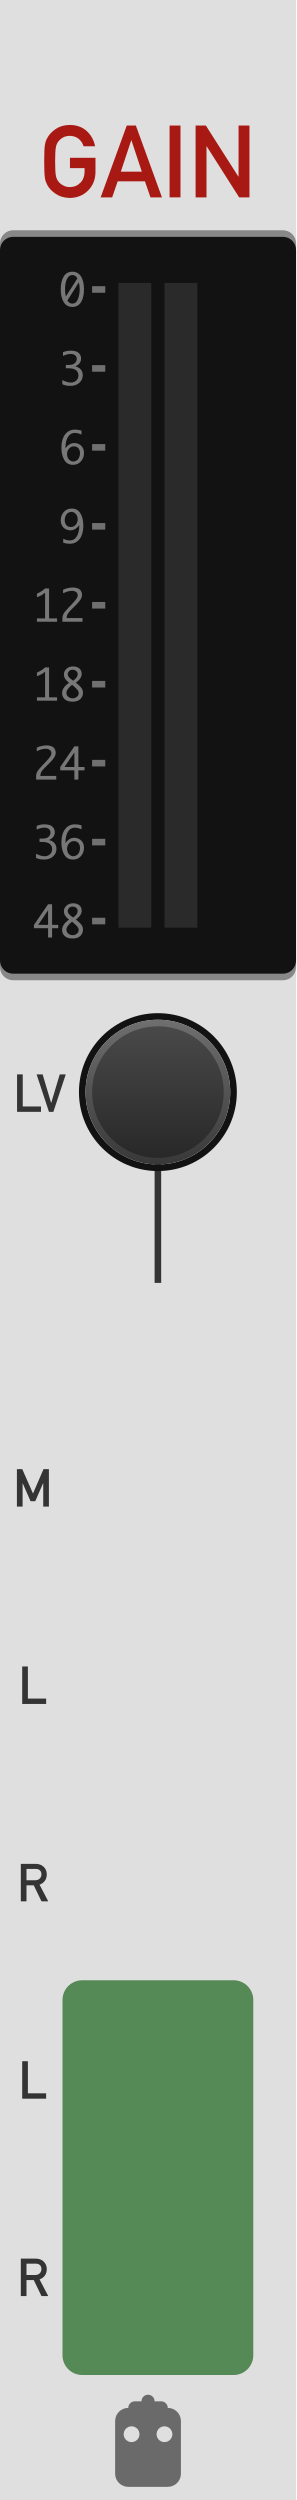
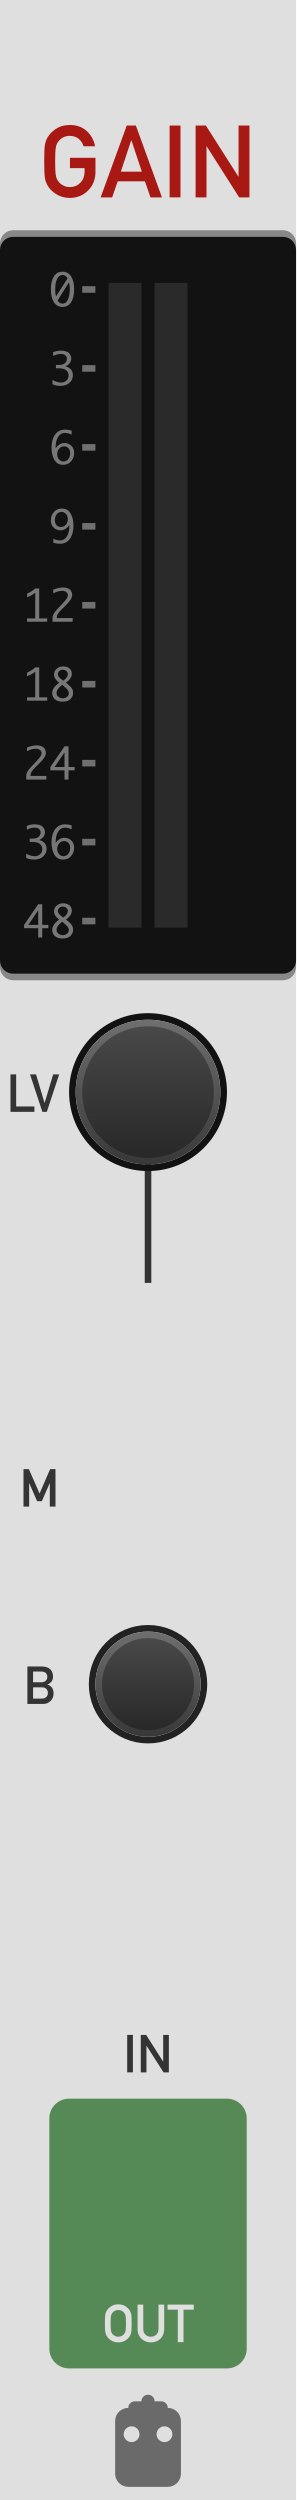
- <svg xmlns="http://www.w3.org/2000/svg" xmlns:xlink="http://www.w3.org/1999/xlink" version="1.1" width="45" height="380" viewBox="0 0 45 380" id="svg207">
+ <svg xmlns="http://www.w3.org/2000/svg" xmlns:xlink="http://www.w3.org/1999/xlink" version="1.1" width="45" height="380" viewBox="0 0 45 380" id="svg195">
  <style id="style2">

    text.title {
      fill: #a91913;
      font-family: 'DIN Alternate';
      font-size: 11.5pt;
    }
    text.big-label {
      fill: #343434;
      font-family: 'DIN Alternate';
      font-size: 7.5pt;
    }
    text.label {
      fill: #343434;
      font-family: 'DIN Alternate';
      font-size: 6pt;
    }
    text.output-label {
      fill: #dfdfdf;
      font-family: 'DIN Alternate';
      font-size: 6pt;
    }

    .background {
      fill: #dfdfdf;
    }
    .poly-output {
      fill: #558955;
    }
    .mono-output {
      fill: #636c9d;
    }

    polyline.icon {
      stroke: #343434;
      stroke-width: 1.2;
      fill: none;
    }
    polyline.connect {
      stroke: #343434;
      stroke-width: 1;
      fill: none;
    }

    rect.lcd-bg {
      fill: #121212;
    }
    rect.lcd-bg-frame {
      fill: #888888;
    }
    rect.lcd-bg-accent {
      fill: #2a2a2a;
    }
    text.lcd-label {
      fill: #777777;
      font-family: 'Monaco';
      font-size: 5pt;
    }
    polyline.lcd-tick {
      stroke: #707070;
      stroke-width: 1;
      fill: none;
    }

    .blueprint {
      stroke: #444444;
      fill: none;
    }

  </style>
  <defs id="defs121">
    <linearGradient id="smallKnobLight" x1="0%" y1="0%" x2="0%" y2="100%">
      <stop offset="0%" stop-color="#6f6f6f" id="stop4" />
      <stop offset="100%" stop-color="#383838" id="stop6" />
    </linearGradient>
    <linearGradient id="smallKnobDark" x1="0%" y1="0%" x2="0%" y2="100%">
      <stop offset="0%" stop-color="#494949" id="stop9" />
      <stop offset="100%" stop-color="#282828" id="stop11" />
    </linearGradient>
    <linearGradient id="bigKnobLight" x1="0%" y1="0%" x2="0%" y2="100%">
      <stop offset="0%" stop-color="#888" id="stop14" />
      <stop offset="100%" stop-color="#333" id="stop16" />
    </linearGradient>
    <linearGradient id="bigKnobDark" x1="0%" y1="0%" x2="0%" y2="100%">
      <stop offset="0%" stop-color="#5c5c5c" id="stop19" />
      <stop offset="100%" stop-color="#282828" id="stop21" />
    </linearGradient>
    <symbol id="knob18">
      <g transform="translate(9 9)" id="g30">
        <circle r="8.5" stroke="#222" fill="none" id="circle24" />
        <circle r="8" fill="url('#smallKnobLight')" id="circle26" />
        <circle r="7" fill="url('#smallKnobDark')" id="circle28" />
      </g>
    </symbol>
    <symbol id="knob24">
      <g transform="translate(12 12)" id="g39">
        <circle r="11.5" stroke="#121212" fill="none" id="circle33" />
        <circle r="11" fill="url('#smallKnobLight')" id="circle35" />
        <circle r="10" fill="url('#smallKnobDark')" id="circle37" />
      </g>
    </symbol>
    <symbol id="knob45">
      <g transform="translate(22.5 22.5)" id="g46">
        <circle r="22" fill="url('#bigKnobDark')" id="circle42" />
        <circle r="20" fill="url('#bigKnobLight')" id="circle44" />
      </g>
    </symbol>
    <symbol id="toggleButton">
      <g transform="translate(9 9)" id="g49" />
    </symbol>
    <symbol id="port">
      <g transform="translate(12 12)" id="g52" />
    </symbol>
    <symbol id="screw">
      <g transform="translate(6 6)" id="g55" />
    </symbol>
    <symbol id="hswitch14">
      <g transform="translate(12 7)" id="g58" />
    </symbol>
    <symbol id="meter-strip">
      <g transform="translate(20 4)" id="g105">
        <rect x="-6" y="-1" width="5" height="98" class="lcd-bg-accent" id="rect61" />
        <rect x="1" y="-1" width="5" height="98" class="lcd-bg-accent" id="rect63" />
        <g transform="translate(-11 2.5)" id="g83">
          <text x="0" y="0" class="lcd-label" text-anchor="end" id="text65">0</text>
          <text x="0" y="12" class="lcd-label" text-anchor="end" id="text67">3</text>
          <text x="0" y="24" class="lcd-label" text-anchor="end" id="text69">6</text>
          <text x="0" y="36" class="lcd-label" text-anchor="end" id="text71">9</text>
          <text x="0" y="48" class="lcd-label" text-anchor="end" id="text73">12</text>
          <text x="0" y="60" class="lcd-label" text-anchor="end" id="text75">18</text>
          <text x="0" y="72" class="lcd-label" text-anchor="end" id="text77">24</text>
          <text x="0" y="84" class="lcd-label" text-anchor="end" id="text79">36</text>
          <text x="0" y="96" class="lcd-label" text-anchor="end" id="text81">48</text>
        </g>
        <g transform="translate(-10 0)" id="g103">
          <polyline points="0  0 2  0" class="lcd-tick" id="polyline85" />
          <polyline points="0 12 2 12" class="lcd-tick" id="polyline87" />
          <polyline points="0 24 2 24" class="lcd-tick" id="polyline89" />
          <polyline points="0 36 2 36" class="lcd-tick" id="polyline91" />
          <polyline points="0 48 2 48" class="lcd-tick" id="polyline93" />
          <polyline points="0 60 2 60" class="lcd-tick" id="polyline95" />
          <polyline points="0 72 2 72" class="lcd-tick" id="polyline97" />
          <polyline points="0 84 2 84" class="lcd-tick" id="polyline99" />
          <polyline points="0 96 2 96" class="lcd-tick" id="polyline101" />
        </g>
      </g>
    </symbol>
    <symbol id="logo">
      <g transform="translate(6 6)" id="g118">
        <rect x="-5" y="-4" height="12" width="10" rx="2" fill="#6a6a6a" stroke="none" id="rect108" />
        <rect x="-3" y="-5" height="4" width="6" rx="1" fill="#6a6a6a" stroke="none" id="rect110" />
        <path d="M0,-3, 0,-5" stroke="#6a6a6a" stroke-width="2" stroke-linecap="round" id="path112" />
        <circle cx="-2.5" cy="0" r="1.2" fill="#dfdfdf" stroke="none" id="circle114" />
        <circle cx="2.5" cy="0" r="1.2" fill="#dfdfdf" stroke="none" id="circle116" />
      </g>
    </symbol>
-     <linearGradient xlink:href="#smallKnobLight" id="linearGradient309" x1="-11" y1="-11" x2="-11" y2="11" gradientUnits="userSpaceOnUse" />
-     <linearGradient xlink:href="#smallKnobDark" id="linearGradient311" x1="-10" y1="-10" x2="-10" y2="10" gradientUnits="userSpaceOnUse" />
+     <linearGradient xlink:href="#smallKnobLight" id="linearGradient232" x1="-11" y1="-11" x2="-11" y2="11" gradientUnits="userSpaceOnUse" />
+     <linearGradient xlink:href="#smallKnobDark" id="linearGradient234" x1="-10" y1="-10" x2="-10" y2="10" gradientUnits="userSpaceOnUse" />
+     <linearGradient xlink:href="#smallKnobLight" id="linearGradient314" x1="-8" y1="-8" x2="-8" y2="8" gradientUnits="userSpaceOnUse" />
+     <linearGradient xlink:href="#smallKnobDark" id="linearGradient316" x1="-7" y1="-7" x2="-7" y2="7" gradientUnits="userSpaceOnUse" />
  </defs>
  <path id="rect123" style="fill:#dfdfdf" d="M 0,0 H 45 V 380 H 0 Z" class="background" />
  <g aria-label="GAIN" id="text125" style="font-size:15.333px;font-family:'DIN Alternate';text-anchor:middle;fill:#a91913" class="title">
-     <path d="m 10.633,25.553 h 2.224 v 0.569 q -0.015,1.026 -0.644,1.655 -0.629,0.659 -1.595,0.659 -0.584,0 -1.003,-0.247 Q 9.188,27.979 8.926,27.642 8.604,27.29 8.499,26.721 8.38,26.152 8.38,24.542 q 0,-1.61 0.12,-2.194 0.105,-0.554 0.427,-0.906 0.262,-0.337 0.689,-0.562 0.419,-0.217 1.003,-0.232 0.794,0.015 1.348,0.457 0.532,0.464 0.734,1.123 h 1.752 q -0.262,-1.37 -1.258,-2.299 -0.996,-0.921 -2.576,-0.936 -1.288,0.015 -2.149,0.614 -0.876,0.591 -1.273,1.348 -0.247,0.397 -0.367,1.041 -0.112,0.644 -0.112,2.546 0,1.872 0.112,2.531 0.06,0.352 0.15,0.584 0.097,0.225 0.217,0.472 0.397,0.756 1.273,1.333 0.861,0.599 2.149,0.629 1.67,-0.03 2.77,-1.131 1.093,-1.108 1.123,-2.748 v -2.224 h -3.878 z" style="font-size:15.333px;font-family:'DIN Alternate';text-anchor:middle;fill:#a91913" id="path405" />
-     <path d="m 18.367,26.092 1.58,-4.769 h 0.03 l 1.58,4.769 z M 22.874,30 h 1.744 L 20.651,19.084 H 19.266 L 15.298,30 h 1.752 l 0.839,-2.441 h 4.14 z" style="font-size:15.333px;font-family:'DIN Alternate';text-anchor:middle;fill:#a91913" id="path407" />
-     <path d="M 25.779,30 H 27.434 V 19.084 h -1.655 z" style="font-size:15.333px;font-family:'DIN Alternate';text-anchor:middle;fill:#a91913" id="path409" />
-     <path d="m 29.732,30 h 1.655 v -7.757 h 0.03 L 36.351,30 H 37.916 V 19.084 h -1.655 v 7.757 h -0.03 l -4.941,-7.757 h -1.557 z" style="font-size:15.333px;font-family:'DIN Alternate';text-anchor:middle;fill:#a91913" id="path411" />
+     <path d="m 10.633,25.553 h 2.224 v 0.569 q -0.015,1.026 -0.644,1.655 -0.629,0.659 -1.595,0.659 -0.584,0 -1.003,-0.247 Q 9.188,27.979 8.926,27.642 8.604,27.29 8.499,26.721 8.38,26.152 8.38,24.542 q 0,-1.61 0.12,-2.194 0.105,-0.554 0.427,-0.906 0.262,-0.337 0.689,-0.562 0.419,-0.217 1.003,-0.232 0.794,0.015 1.348,0.457 0.532,0.464 0.734,1.123 h 1.752 q -0.262,-1.37 -1.258,-2.299 -0.996,-0.921 -2.576,-0.936 -1.288,0.015 -2.149,0.614 -0.876,0.591 -1.273,1.348 -0.247,0.397 -0.367,1.041 -0.112,0.644 -0.112,2.546 0,1.872 0.112,2.531 0.06,0.352 0.15,0.584 0.097,0.225 0.217,0.472 0.397,0.756 1.273,1.333 0.861,0.599 2.149,0.629 1.67,-0.03 2.77,-1.131 1.093,-1.108 1.123,-2.748 v -2.224 h -3.878 z" style="font-size:15.333px;font-family:'DIN Alternate';text-anchor:middle;fill:#a91913" id="path401" />
+     <path d="m 18.367,26.092 1.58,-4.769 h 0.03 l 1.58,4.769 z M 22.874,30 h 1.744 L 20.651,19.084 H 19.266 L 15.298,30 h 1.752 l 0.839,-2.441 h 4.14 z" style="font-size:15.333px;font-family:'DIN Alternate';text-anchor:middle;fill:#a91913" id="path403" />
+     <path d="M 25.779,30 H 27.434 V 19.084 h -1.655 z" style="font-size:15.333px;font-family:'DIN Alternate';text-anchor:middle;fill:#a91913" id="path405" />
+     <path d="m 29.732,30 h 1.655 v -7.757 h 0.03 L 36.351,30 H 37.916 V 19.084 h -1.655 v 7.757 h -0.03 l -4.941,-7.757 h -1.557 z" style="font-size:15.333px;font-family:'DIN Alternate';text-anchor:middle;fill:#a91913" id="path407" />
  </g>
  <g transform="translate(16.5,364)" id="g129">
    <g id="use127">
-       <g transform="translate(6,6)" id="g343">
-         <path id="rect333" style="fill:#6a6a6a;stroke:none" d="m -3,-4 h 6 c 1.108,0 2,0.892 2,2 V 6 C 5,7.108 4.108,8 3,8 H -3 C -4.108,8 -5,7.108 -5,6 v -8 c 0,-1.108 0.892,-2 2,-2 z" />
-         <path id="rect335" style="fill:#6a6a6a;stroke:none" d="m -2,-5 h 4 c 0.554,0 1,0.446 1,1 v 2 c 0,0.554 -0.446,1 -1,1 h -4 c -0.554,0 -1,-0.446 -1,-1 v -2 c 0,-0.554 0.446,-1 1,-1 z" />
-         <path d="M 0,-3 V -5" stroke="#6a6a6a" stroke-width="2" stroke-linecap="round" id="path337" />
-         <path id="circle339" style="fill:#dfdfdf;stroke:none" d="M -1.3,0 A 1.2,1.2 0 0 1 -2.5,1.2 1.2,1.2 0 0 1 -3.7,0 1.2,1.2 0 0 1 -2.5,-1.2 1.2,1.2 0 0 1 -1.3,0 Z" />
-         <path id="circle341" style="fill:#dfdfdf;stroke:none" d="M 3.7,0 A 1.2,1.2 0 0 1 2.5,1.2 1.2,1.2 0 0 1 1.3,0 1.2,1.2 0 0 1 2.5,-1.2 1.2,1.2 0 0 1 3.7,0 Z" />
+       <g transform="translate(6,6)" id="g332">
+         <path id="rect322" style="fill:#6a6a6a;stroke:none" d="m -3,-4 h 6 c 1.108,0 2,0.892 2,2 V 6 C 5,7.108 4.108,8 3,8 H -3 C -4.108,8 -5,7.108 -5,6 v -8 c 0,-1.108 0.892,-2 2,-2 z" />
+         <path id="rect324" style="fill:#6a6a6a;stroke:none" d="m -2,-5 h 4 c 0.554,0 1,0.446 1,1 v 2 c 0,0.554 -0.446,1 -1,1 h -4 c -0.554,0 -1,-0.446 -1,-1 v -2 c 0,-0.554 0.446,-1 1,-1 z" />
+         <path d="M 0,-3 V -5" stroke="#6a6a6a" stroke-width="2" stroke-linecap="round" id="path326" />
+         <path id="circle328" style="fill:#dfdfdf;stroke:none" d="M -1.3,0 A 1.2,1.2 0 0 1 -2.5,1.2 1.2,1.2 0 0 1 -3.7,0 1.2,1.2 0 0 1 -2.5,-1.2 1.2,1.2 0 0 1 -1.3,0 Z" />
+         <path id="circle330" style="fill:#dfdfdf;stroke:none" d="M 3.7,0 A 1.2,1.2 0 0 1 2.5,1.2 1.2,1.2 0 0 1 1.3,0 1.2,1.2 0 0 1 2.5,-1.2 1.2,1.2 0 0 1 3.7,0 Z" />
      </g>
    </g>
  </g>
  <g id="use133">
-     <g transform="translate(6,6)" id="g243" />
+     <g transform="translate(6,6)" id="g240" />
  </g>
  <g id="use137" transform="translate(33,368)">
-     <g transform="translate(6,6)" id="g247" />
+     <g transform="translate(6,6)" id="g244" />
  </g>
  <path id="rect141" style="fill:#888888" d="m 2,35 h 41 c 1.108,0 2,0.892 2,2 v 110 c 0,1.108 -0.892,2 -2,2 H 2 c -1.108,0 -2,-0.892 -2,-2 V 37 c 0,-1.108 0.892,-2 2,-2 z" class="lcd-bg-frame" />
  <path id="rect143" style="fill:#121212" d="m 2,36 h 41 c 1.108,0 2,0.892 2,2 v 108 c 0,1.108 -0.892,2 -2,2 H 2 c -1.108,0 -2,-0.892 -2,-2 V 38 c 0,-1.108 0.892,-2 2,-2 z" class="lcd-bg" />
-   <g transform="translate(5,166)" id="g147">
-     <g aria-label="LV" id="text145" style="font-size:8px;font-family:'DIN Alternate';text-anchor:middle;fill:#343434" class="label">
-       <path d="M -2.406,3 H 1.23 V 2.184 H -1.543 V -2.695 H -2.406 Z" style="font-size:8px;font-family:'DIN Alternate';text-anchor:middle;fill:#343434" id="path431" />
-       <path d="m 2.441,3 h 0.672 L 4.996,-2.695 H 4.082 L 2.785,1.641 H 2.77 L 1.477,-2.695 H 0.562 Z" style="font-size:8px;font-family:'DIN Alternate';text-anchor:middle;fill:#343434" id="path433" />
-     </g>
-   </g>
-   <g transform="translate(5,226)" id="g151">
-     <g aria-label="M" id="text149" style="font-size:8px;font-family:'DIN Alternate';text-anchor:middle;fill:#343434" class="label">
-       <path d="m -2.43,3 h 0.863 v -3.551 h 0.016 L -0.359,2.184 h 0.719 l 1.191,-2.734 h 0.02 V 3 H 2.434 V -2.695 H 1.617 L 0.016,1.016 v 0 l -1.633,-3.711 h -0.812 z" style="font-size:8px;font-family:'DIN Alternate';text-anchor:middle;fill:#343434" id="path428" />
-     </g>
-   </g>
-   <g transform="translate(5,256)" id="g155">
-     <g aria-label="L" id="text153" style="font-size:8px;font-family:'DIN Alternate';text-anchor:middle;fill:#343434" class="label">
-       <path d="M -1.625,3 H 2.012 V 2.184 H -0.762 V -2.695 H -1.625 Z" style="font-size:8px;font-family:'DIN Alternate';text-anchor:middle;fill:#343434" id="path425" />
-     </g>
-   </g>
-   <g transform="translate(5,286)" id="g159">
-     <g aria-label="R" id="text157" style="font-size:8px;font-family:'DIN Alternate';text-anchor:middle;fill:#343434" class="label">
-       <path d="m -0.973,-1.926 h 1.352 q 0.414,0 0.633,0.176 0.277,0.199 0.285,0.645 0,0.371 -0.238,0.625 -0.242,0.273 -0.727,0.281 h -1.305 z M -1.836,3 h 0.863 V 0.566 h 1.102 L 1.305,3 H 2.332 L 1.012,0.473 Q 2.098,0.055 2.113,-1.105 2.09,-1.895 1.547,-2.32 q -0.449,-0.375 -1.16,-0.375 H -1.836 Z" style="font-size:8px;font-family:'DIN Alternate';text-anchor:middle;fill:#343434" id="path422" />
-     </g>
-   </g>
-   <g transform="translate(5,316)" id="g163">
-     <g aria-label="L" id="text161" style="font-size:8px;font-family:'DIN Alternate';text-anchor:middle;fill:#343434" class="label">
-       <path d="M -1.625,3 H 2.012 V 2.184 H -0.762 V -2.695 H -1.625 Z" style="font-size:8px;font-family:'DIN Alternate';text-anchor:middle;fill:#343434" id="path419" />
-     </g>
-   </g>
-   <g transform="translate(5,346)" id="g167">
-     <g aria-label="R" id="text165" style="font-size:8px;font-family:'DIN Alternate';text-anchor:middle;fill:#343434" class="label">
-       <path d="m -0.973,-1.926 h 1.352 q 0.414,0 0.633,0.176 0.277,0.199 0.285,0.645 0,0.371 -0.238,0.625 -0.242,0.273 -0.727,0.281 h -1.305 z M -1.836,3 h 0.863 V 0.566 h 1.102 L 1.305,3 H 2.332 L 1.012,0.473 Q 2.098,0.055 2.113,-1.105 2.09,-1.895 1.547,-2.32 q -0.449,-0.375 -1.16,-0.375 H -1.836 Z" style="font-size:8px;font-family:'DIN Alternate';text-anchor:middle;fill:#343434" id="path416" />
-     </g>
-   </g>
-   <g id="use171" transform="translate(4,40)">
-     <g transform="translate(20,4)" id="g295">
-       <path id="rect251" style="fill:#2a2a2a" d="m -6,-1 h 5 v 98 h -5 z" class="lcd-bg-accent" />
-       <path id="rect253" style="fill:#2a2a2a" d="M 1,-1 H 6 V 97 H 1 Z" class="lcd-bg-accent" />
-       <g transform="translate(-11,2.5)" id="g273">
-         <g aria-label="0" id="text255" style="font-size:6.667px;font-family:Monaco;text-anchor:end;fill:#777777" class="lcd-label">
-           <path d="m -1.999,-5.202 q 0.863,0 1.315,0.726 0.452,0.723 0.452,1.95 0,1.23 -0.452,1.956 -0.452,0.723 -1.315,0.723 -0.859,0 -1.315,-0.723 -0.452,-0.726 -0.452,-1.956 0,-1.227 0.452,-1.95 0.456,-0.726 1.315,-0.726 z m -0.986,3.757 1.748,-2.738 q -0.166,-0.303 -0.361,-0.407 -0.192,-0.107 -0.4,-0.107 -0.544,0 -0.827,0.605 -0.283,0.602 -0.283,1.53 0,0.212 0.013,0.456 0.013,0.244 0.111,0.661 z m 1.966,-2.135 -1.735,2.754 q 0.14,0.238 0.322,0.358 0.182,0.117 0.407,0.117 0.618,0 0.879,-0.69 0.26,-0.693 0.26,-1.536 0,-0.521 -0.133,-1.003 z" style="font-size:6.667px;font-family:Monaco;text-anchor:end;fill:#777777" id="path353" />
-         </g>
-         <g aria-label="3" id="text257" style="font-size:6.667px;font-family:Monaco;text-anchor:end;fill:#777777" class="lcd-label">
-           <path d="m -3.525,11.909 v -0.638 q 0.745,0.378 1.292,0.378 0.501,0 0.827,-0.303 0.329,-0.306 0.329,-0.785 0,-0.482 -0.361,-0.785 Q -1.797,9.474 -2.66,9.474 H -2.995 V 8.969 h 0.465 q 0.635,0 0.918,-0.283 0.283,-0.286 0.283,-0.635 0,-0.316 -0.231,-0.531 -0.231,-0.218 -0.71,-0.218 -0.537,0 -1.156,0.303 V 7.029 q 0.618,-0.231 1.133,-0.231 0.921,0 1.27,0.365 0.352,0.361 0.352,0.827 0,0.345 -0.186,0.648 -0.186,0.303 -0.684,0.54 0.439,0.13 0.664,0.319 0.225,0.189 0.339,0.446 0.117,0.257 0.117,0.576 0,0.71 -0.527,1.172 -0.524,0.462 -1.357,0.462 -0.241,0 -0.527,-0.036 -0.283,-0.036 -0.693,-0.208 z" style="font-size:6.667px;font-family:Monaco;text-anchor:end;fill:#777777" id="path356" />
-         </g>
-         <g aria-label="6" id="text259" style="font-size:6.667px;font-family:Monaco;text-anchor:end;fill:#777777" class="lcd-label">
-           <path d="m -3.047,21.63 q 0.234,-0.348 0.579,-0.566 0.348,-0.221 0.765,-0.221 0.394,0 0.745,0.192 0.355,0.192 0.54,0.537 0.186,0.342 0.186,0.798 0,0.719 -0.462,1.253 -0.459,0.531 -1.211,0.531 -0.885,0 -1.325,-0.739 -0.436,-0.742 -0.436,-1.885 0,-1.263 0.557,-1.995 0.557,-0.736 1.507,-0.736 0.511,0 0.993,0.15 v 0.612 q -0.54,-0.257 -1.019,-0.257 -0.677,0 -1.048,0.622 Q -3.047,20.546 -3.047,21.5 Z m 1.188,2.018 q 0.244,0 0.492,-0.143 0.247,-0.146 0.387,-0.446 0.143,-0.303 0.143,-0.658 0,-0.462 -0.241,-0.758 -0.238,-0.296 -0.68,-0.296 -0.459,0 -0.755,0.345 -0.293,0.342 -0.293,0.833 0,0.495 0.286,0.811 0.29,0.312 0.661,0.312 z" style="font-size:6.667px;font-family:Monaco;text-anchor:end;fill:#777777" id="path359" />
-         </g>
-         <g aria-label="9" id="text261" style="font-size:6.667px;font-family:Monaco;text-anchor:end;fill:#777777" class="lcd-label">
-           <path d="m -0.951,33.318 q -0.234,0.348 -0.583,0.57 -0.345,0.218 -0.762,0.218 -0.394,0 -0.749,-0.189 -0.352,-0.192 -0.537,-0.537 -0.186,-0.345 -0.186,-0.801 0,-0.716 0.459,-1.247 0.462,-0.534 1.214,-0.534 0.885,0 1.322,0.742 0.439,0.739 0.439,1.882 0,1.263 -0.557,1.999 -0.557,0.732 -1.507,0.732 -0.511,0 -0.993,-0.153 v -0.609 q 0.54,0.254 1.019,0.254 0.677,0 1.048,-0.622 0.371,-0.622 0.371,-1.576 z M -2.139,31.303 q -0.244,0 -0.492,0.146 -0.247,0.143 -0.391,0.443 -0.14,0.299 -0.14,0.658 0,0.459 0.238,0.755 0.241,0.296 0.684,0.296 0.459,0 0.752,-0.342 0.296,-0.345 0.296,-0.833 0,-0.495 -0.29,-0.807 -0.286,-0.316 -0.658,-0.316 z" style="font-size:6.667px;font-family:Monaco;text-anchor:end;fill:#777777" id="path362" />
-         </g>
-         <g aria-label="12" id="text263" style="font-size:6.667px;font-family:Monaco;text-anchor:end;fill:#777777" class="lcd-label">
-           <path d="m -6.146,47.495 v -3.9 q -0.273,0.218 -0.531,0.371 -0.257,0.153 -0.706,0.312 v -0.547 q 0.713,-0.303 1.237,-0.785 h 0.605 v 4.548 h 1.214 V 48 h -3.057 v -0.505 z" style="font-size:6.667px;font-family:Monaco;text-anchor:end;fill:#777777" id="path365" />
-           <path d="M -0.456,48 H -3.512 v -0.557 q 0,-0.215 0.088,-0.459 0.088,-0.247 0.335,-0.553 0.247,-0.306 0.524,-0.589 l 0.345,-0.352 q 0.104,-0.107 0.456,-0.498 0.352,-0.391 0.462,-0.599 0.114,-0.208 0.114,-0.41 0,-0.326 -0.26,-0.501 -0.26,-0.179 -0.586,-0.179 -0.186,0 -0.417,0.042 -0.228,0.042 -0.4,0.101 -0.173,0.055 -0.56,0.231 v -0.537 q 0.41,-0.195 0.82,-0.267 0.413,-0.075 0.68,-0.075 0.394,0 0.723,0.13 0.332,0.127 0.492,0.397 0.163,0.27 0.163,0.576 0,0.342 -0.208,0.7 -0.205,0.358 -0.778,0.921 l -0.371,0.368 -0.312,0.306 q -0.296,0.299 -0.479,0.579 -0.182,0.28 -0.202,0.667 h 2.428 z" style="font-size:6.667px;font-family:Monaco;text-anchor:end;fill:#777777" id="path367" />
-         </g>
-         <g aria-label="18" id="text265" style="font-size:6.667px;font-family:Monaco;text-anchor:end;fill:#777777" class="lcd-label">
-           <path d="m -6.146,59.495 v -3.9 q -0.273,0.218 -0.531,0.371 -0.257,0.153 -0.706,0.312 v -0.547 q 0.713,-0.303 1.237,-0.785 h 0.605 v 4.548 h 1.214 V 60 h -3.057 v -0.505 z" style="font-size:6.667px;font-family:Monaco;text-anchor:end;fill:#777777" id="path370" />
-           <path d="m -2.503,57.275 -0.111,-0.081 q -0.231,-0.163 -0.452,-0.479 -0.221,-0.319 -0.221,-0.7 0,-0.505 0.397,-0.859 0.397,-0.358 1.009,-0.358 0.374,0 0.674,0.137 0.299,0.133 0.462,0.397 0.163,0.264 0.163,0.576 0,0.215 -0.075,0.417 -0.075,0.199 -0.225,0.397 -0.146,0.195 -0.586,0.553 l 0.273,0.218 q 0.479,0.391 0.645,0.674 0.166,0.283 0.166,0.635 0,0.547 -0.397,0.951 -0.397,0.4 -1.191,0.4 -0.798,0 -1.195,-0.374 -0.397,-0.378 -0.397,-0.934 0,-0.83 1.061,-1.569 z m 0.622,-0.309 q 0.459,-0.348 0.573,-0.583 0.117,-0.234 0.117,-0.436 0,-0.244 -0.215,-0.443 -0.215,-0.202 -0.553,-0.202 -0.365,0 -0.557,0.218 -0.189,0.218 -0.189,0.452 0,0.228 0.16,0.43 0.16,0.202 0.511,0.452 z m -0.166,0.632 q -0.859,0.661 -0.859,1.237 0,0.342 0.283,0.576 0.283,0.234 0.671,0.234 0.355,0 0.635,-0.225 0.28,-0.225 0.28,-0.56 0,-0.329 -0.342,-0.667 -0.339,-0.339 -0.472,-0.443 z" style="font-size:6.667px;font-family:Monaco;text-anchor:end;fill:#777777" id="path372" />
-         </g>
-         <g aria-label="24" id="text267" style="font-size:6.667px;font-family:Monaco;text-anchor:end;fill:#777777" class="lcd-label">
-           <path d="m -4.453,72 h -3.057 v -0.557 q 0,-0.215 0.088,-0.459 0.088,-0.247 0.335,-0.553 0.247,-0.306 0.524,-0.589 l 0.345,-0.352 q 0.104,-0.107 0.456,-0.498 0.352,-0.391 0.462,-0.599 0.114,-0.208 0.114,-0.41 0,-0.326 -0.26,-0.501 -0.26,-0.179 -0.586,-0.179 -0.186,0 -0.417,0.042 -0.228,0.042 -0.4,0.101 -0.173,0.055 -0.56,0.231 v -0.537 q 0.41,-0.195 0.82,-0.267 0.413,-0.075 0.68,-0.075 0.394,0 0.723,0.13 0.332,0.127 0.492,0.397 0.163,0.27 0.163,0.576 0,0.342 -0.208,0.7 -0.205,0.358 -0.778,0.921 l -0.371,0.368 -0.312,0.306 q -0.296,0.299 -0.479,0.579 -0.182,0.28 -0.202,0.667 h 2.428 z" style="font-size:6.667px;font-family:Monaco;text-anchor:end;fill:#777777" id="path375" />
-           <path d="m -1.696,72 v -1.413 h -2.145 v -0.508 l 2.145,-3.132 h 0.609 v 3.132 h 0.934 V 70.587 H -1.087 V 72 Z m 0,-1.921 v -2.214 l -1.501,2.214 z" style="font-size:6.667px;font-family:Monaco;text-anchor:end;fill:#777777" id="path377" />
-         </g>
-         <g aria-label="36" id="text269" style="font-size:6.667px;font-family:Monaco;text-anchor:end;fill:#777777" class="lcd-label">
-           <path d="m -7.523,83.909 v -0.638 q 0.745,0.378 1.292,0.378 0.501,0 0.827,-0.303 0.329,-0.306 0.329,-0.785 0,-0.482 -0.361,-0.785 -0.358,-0.303 -1.221,-0.303 h -0.335 v -0.505 h 0.465 q 0.635,0 0.918,-0.283 0.283,-0.286 0.283,-0.635 0,-0.316 -0.231,-0.531 -0.231,-0.218 -0.71,-0.218 -0.537,0 -1.156,0.303 v -0.576 q 0.618,-0.231 1.133,-0.231 0.921,0 1.27,0.365 0.352,0.361 0.352,0.827 0,0.345 -0.186,0.648 -0.186,0.303 -0.684,0.54 0.439,0.13 0.664,0.319 0.225,0.189 0.339,0.446 0.117,0.257 0.117,0.576 0,0.71 -0.527,1.172 -0.524,0.462 -1.357,0.462 -0.241,0 -0.527,-0.036 -0.283,-0.036 -0.693,-0.208 z" style="font-size:6.667px;font-family:Monaco;text-anchor:end;fill:#777777" id="path380" />
-           <path d="m -3.047,81.63 q 0.234,-0.348 0.579,-0.566 0.348,-0.221 0.765,-0.221 0.394,0 0.745,0.192 0.355,0.192 0.54,0.537 0.186,0.342 0.186,0.798 0,0.719 -0.462,1.253 -0.459,0.531 -1.211,0.531 -0.885,0 -1.325,-0.739 -0.436,-0.742 -0.436,-1.885 0,-1.263 0.557,-1.995 0.557,-0.736 1.507,-0.736 0.511,0 0.993,0.15 v 0.612 q -0.54,-0.257 -1.019,-0.257 -0.677,0 -1.048,0.622 Q -3.047,80.546 -3.047,81.5 Z m 1.188,2.018 q 0.244,0 0.492,-0.143 0.247,-0.146 0.387,-0.446 0.143,-0.303 0.143,-0.658 0,-0.462 -0.241,-0.758 -0.238,-0.296 -0.68,-0.296 -0.459,0 -0.755,0.345 -0.293,0.342 -0.293,0.833 0,0.495 0.286,0.811 0.29,0.312 0.661,0.312 z" style="font-size:6.667px;font-family:Monaco;text-anchor:end;fill:#777777" id="path382" />
-         </g>
-         <g aria-label="48" id="text271" style="font-size:6.667px;font-family:Monaco;text-anchor:end;fill:#777777" class="lcd-label">
-           <path d="m -5.693,96 v -1.413 h -2.145 v -0.508 l 2.145,-3.132 h 0.609 v 3.132 h 0.934 V 94.587 H -5.085 V 96 Z m 0,-1.921 v -2.214 l -1.501,2.214 z" style="font-size:6.667px;font-family:Monaco;text-anchor:end;fill:#777777" id="path385" />
-           <path d="m -2.503,93.275 -0.111,-0.081 q -0.231,-0.163 -0.452,-0.479 -0.221,-0.319 -0.221,-0.7 0,-0.505 0.397,-0.859 0.397,-0.358 1.009,-0.358 0.374,0 0.674,0.137 0.299,0.133 0.462,0.397 0.163,0.264 0.163,0.576 0,0.215 -0.075,0.417 -0.075,0.199 -0.225,0.397 -0.146,0.195 -0.586,0.553 l 0.273,0.218 q 0.479,0.391 0.645,0.674 0.166,0.283 0.166,0.635 0,0.547 -0.397,0.951 -0.397,0.4 -1.191,0.4 -0.798,0 -1.195,-0.374 -0.397,-0.378 -0.397,-0.934 0,-0.83 1.061,-1.569 z m 0.622,-0.309 q 0.459,-0.348 0.573,-0.583 0.117,-0.234 0.117,-0.436 0,-0.244 -0.215,-0.443 -0.215,-0.202 -0.553,-0.202 -0.365,0 -0.557,0.218 -0.189,0.218 -0.189,0.452 0,0.228 0.16,0.43 0.16,0.202 0.511,0.452 z m -0.166,0.632 q -0.859,0.661 -0.859,1.237 0,0.342 0.283,0.576 0.283,0.234 0.671,0.234 0.355,0 0.635,-0.225 0.28,-0.225 0.28,-0.56 0,-0.329 -0.342,-0.667 -0.339,-0.339 -0.472,-0.443 z" style="font-size:6.667px;font-family:Monaco;text-anchor:end;fill:#777777" id="path387" />
-         </g>
-       </g>
-       <g transform="translate(-10)" id="g293">
-         <path id="polyline275" style="fill:none;stroke:#707070;stroke-width:1" d="M 0,0 H 2" class="lcd-tick" />
-         <path id="polyline277" style="fill:none;stroke:#707070;stroke-width:1" d="M 0,12 H 2" class="lcd-tick" />
-         <path id="polyline279" style="fill:none;stroke:#707070;stroke-width:1" d="M 0,24 H 2" class="lcd-tick" />
-         <path id="polyline281" style="fill:none;stroke:#707070;stroke-width:1" d="M 0,36 H 2" class="lcd-tick" />
-         <path id="polyline283" style="fill:none;stroke:#707070;stroke-width:1" d="M 0,48 H 2" class="lcd-tick" />
-         <path id="polyline285" style="fill:none;stroke:#707070;stroke-width:1" d="M 0,60 H 2" class="lcd-tick" />
-         <path id="polyline287" style="fill:none;stroke:#707070;stroke-width:1" d="M 0,72 H 2" class="lcd-tick" />
-         <path id="polyline289" style="fill:none;stroke:#707070;stroke-width:1" d="M 0,84 H 2" class="lcd-tick" />
-         <path id="polyline291" style="fill:none;stroke:#707070;stroke-width:1" d="M 0,96 H 2" class="lcd-tick" />
-       </g>
-     </g>
-   </g>
-   <path id="polyline175" transform="translate(24,166)" style="fill:none;stroke:#343434;stroke-width:1" d="M 0,0 V 29" class="connect" />
-   <g id="use177" transform="translate(12,154)">
-     <g transform="translate(12,12)" id="g305">
-       <path id="circle299" style="fill:none;stroke:#121212" d="M 11.5,0 A 11.5,11.5 0 0 1 0,11.5 11.5,11.5 0 0 1 -11.5,0 11.5,11.5 0 0 1 0,-11.5 11.5,11.5 0 0 1 11.5,0 Z" />
-       <path id="circle301" style="fill:url(#linearGradient309)" d="M 11,0 A 11,11 0 0 1 0,11 11,11 0 0 1 -11,0 11,11 0 0 1 0,-11 11,11 0 0 1 11,0 Z" />
-       <path id="circle303" style="fill:url(#linearGradient311)" d="M 10,0 A 10,10 0 0 1 0,10 10,10 0 0 1 -10,0 10,10 0 0 1 0,-10 10,10 0 0 1 10,0 Z" />
-     </g>
-   </g>
-   <g id="use181" transform="translate(12,184)">
-     <g transform="translate(12,12)" id="g313" />
-   </g>
-   <g id="use185" transform="translate(15,217)">
-     <g transform="translate(9,9)" id="g317" />
-   </g>
-   <g id="use189" transform="translate(12,244)">
-     <g transform="translate(12,12)" id="g321" />
-   </g>
-   <g id="use193" transform="translate(12,274)">
-     <g transform="translate(12,12)" id="g325" />
-   </g>
-   <path id="rect197" style="fill:#558955" d="m 12.5,301 h 23 c 1.662,0 3,1.338 3,3 v 54 c 0,1.662 -1.338,3 -3,3 h -23 c -1.662,0 -3,-1.338 -3,-3 v -54 c 0,-1.662 1.338,-3 3,-3 z" class="poly-output" />
-   <g id="use199" transform="translate(12,304)">
-     <g transform="translate(12,12)" id="g239" />
-   </g>
-   <g id="use203" transform="translate(12,334)">
-     <g transform="translate(12,12)" id="g329" />
+   <g id="use145" transform="translate(2.5,40)">
+     <g transform="translate(20,4)" id="g292">
+       <path id="rect248" style="fill:#2a2a2a" d="m -6,-1 h 5 v 98 h -5 z" class="lcd-bg-accent" />
+       <path id="rect250" style="fill:#2a2a2a" d="M 1,-1 H 6 V 97 H 1 Z" class="lcd-bg-accent" />
+       <g transform="translate(-11,2.5)" id="g270">
+         <g aria-label="0" id="text252" style="font-size:6.667px;font-family:Monaco;text-anchor:end;fill:#777777" class="lcd-label">
+           <path d="m -1.999,-5.202 q 0.863,0 1.315,0.726 0.452,0.723 0.452,1.95 0,1.23 -0.452,1.956 -0.452,0.723 -1.315,0.723 -0.859,0 -1.315,-0.723 -0.452,-0.726 -0.452,-1.956 0,-1.227 0.452,-1.95 0.456,-0.726 1.315,-0.726 z m -0.986,3.757 1.748,-2.738 q -0.166,-0.303 -0.361,-0.407 -0.192,-0.107 -0.4,-0.107 -0.544,0 -0.827,0.605 -0.283,0.602 -0.283,1.53 0,0.212 0.013,0.456 0.013,0.244 0.111,0.661 z m 1.966,-2.135 -1.735,2.754 q 0.14,0.238 0.322,0.358 0.182,0.117 0.407,0.117 0.618,0 0.879,-0.69 0.26,-0.693 0.26,-1.536 0,-0.521 -0.133,-1.003 z" style="font-size:6.667px;font-family:Monaco;text-anchor:end;fill:#777777" id="path349" />
+         </g>
+         <g aria-label="3" id="text254" style="font-size:6.667px;font-family:Monaco;text-anchor:end;fill:#777777" class="lcd-label">
+           <path d="m -3.525,11.909 v -0.638 q 0.745,0.378 1.292,0.378 0.501,0 0.827,-0.303 0.329,-0.306 0.329,-0.785 0,-0.482 -0.361,-0.785 Q -1.797,9.474 -2.66,9.474 H -2.995 V 8.969 h 0.465 q 0.635,0 0.918,-0.283 0.283,-0.286 0.283,-0.635 0,-0.316 -0.231,-0.531 -0.231,-0.218 -0.71,-0.218 -0.537,0 -1.156,0.303 V 7.029 q 0.618,-0.231 1.133,-0.231 0.921,0 1.27,0.365 0.352,0.361 0.352,0.827 0,0.345 -0.186,0.648 -0.186,0.303 -0.684,0.54 0.439,0.13 0.664,0.319 0.225,0.189 0.339,0.446 0.117,0.257 0.117,0.576 0,0.71 -0.527,1.172 -0.524,0.462 -1.357,0.462 -0.241,0 -0.527,-0.036 -0.283,-0.036 -0.693,-0.208 z" style="font-size:6.667px;font-family:Monaco;text-anchor:end;fill:#777777" id="path352" />
+         </g>
+         <g aria-label="6" id="text256" style="font-size:6.667px;font-family:Monaco;text-anchor:end;fill:#777777" class="lcd-label">
+           <path d="m -3.047,21.63 q 0.234,-0.348 0.579,-0.566 0.348,-0.221 0.765,-0.221 0.394,0 0.745,0.192 0.355,0.192 0.54,0.537 0.186,0.342 0.186,0.798 0,0.719 -0.462,1.253 -0.459,0.531 -1.211,0.531 -0.885,0 -1.325,-0.739 -0.436,-0.742 -0.436,-1.885 0,-1.263 0.557,-1.995 0.557,-0.736 1.507,-0.736 0.511,0 0.993,0.15 v 0.612 q -0.54,-0.257 -1.019,-0.257 -0.677,0 -1.048,0.622 Q -3.047,20.546 -3.047,21.5 Z m 1.188,2.018 q 0.244,0 0.492,-0.143 0.247,-0.146 0.387,-0.446 0.143,-0.303 0.143,-0.658 0,-0.462 -0.241,-0.758 -0.238,-0.296 -0.68,-0.296 -0.459,0 -0.755,0.345 -0.293,0.342 -0.293,0.833 0,0.495 0.286,0.811 0.29,0.312 0.661,0.312 z" style="font-size:6.667px;font-family:Monaco;text-anchor:end;fill:#777777" id="path355" />
+         </g>
+         <g aria-label="9" id="text258" style="font-size:6.667px;font-family:Monaco;text-anchor:end;fill:#777777" class="lcd-label">
+           <path d="m -0.951,33.318 q -0.234,0.348 -0.583,0.57 -0.345,0.218 -0.762,0.218 -0.394,0 -0.749,-0.189 -0.352,-0.192 -0.537,-0.537 -0.186,-0.345 -0.186,-0.801 0,-0.716 0.459,-1.247 0.462,-0.534 1.214,-0.534 0.885,0 1.322,0.742 0.439,0.739 0.439,1.882 0,1.263 -0.557,1.999 -0.557,0.732 -1.507,0.732 -0.511,0 -0.993,-0.153 v -0.609 q 0.54,0.254 1.019,0.254 0.677,0 1.048,-0.622 0.371,-0.622 0.371,-1.576 z M -2.139,31.303 q -0.244,0 -0.492,0.146 -0.247,0.143 -0.391,0.443 -0.14,0.299 -0.14,0.658 0,0.459 0.238,0.755 0.241,0.296 0.684,0.296 0.459,0 0.752,-0.342 0.296,-0.345 0.296,-0.833 0,-0.495 -0.29,-0.807 -0.286,-0.316 -0.658,-0.316 z" style="font-size:6.667px;font-family:Monaco;text-anchor:end;fill:#777777" id="path358" />
+         </g>
+         <g aria-label="12" id="text260" style="font-size:6.667px;font-family:Monaco;text-anchor:end;fill:#777777" class="lcd-label">
+           <path d="m -6.146,47.495 v -3.9 q -0.273,0.218 -0.531,0.371 -0.257,0.153 -0.706,0.312 v -0.547 q 0.713,-0.303 1.237,-0.785 h 0.605 v 4.548 h 1.214 V 48 h -3.057 v -0.505 z" style="font-size:6.667px;font-family:Monaco;text-anchor:end;fill:#777777" id="path361" />
+           <path d="M -0.456,48 H -3.512 v -0.557 q 0,-0.215 0.088,-0.459 0.088,-0.247 0.335,-0.553 0.247,-0.306 0.524,-0.589 l 0.345,-0.352 q 0.104,-0.107 0.456,-0.498 0.352,-0.391 0.462,-0.599 0.114,-0.208 0.114,-0.41 0,-0.326 -0.26,-0.501 -0.26,-0.179 -0.586,-0.179 -0.186,0 -0.417,0.042 -0.228,0.042 -0.4,0.101 -0.173,0.055 -0.56,0.231 v -0.537 q 0.41,-0.195 0.82,-0.267 0.413,-0.075 0.68,-0.075 0.394,0 0.723,0.13 0.332,0.127 0.492,0.397 0.163,0.27 0.163,0.576 0,0.342 -0.208,0.7 -0.205,0.358 -0.778,0.921 l -0.371,0.368 -0.312,0.306 q -0.296,0.299 -0.479,0.579 -0.182,0.28 -0.202,0.667 h 2.428 z" style="font-size:6.667px;font-family:Monaco;text-anchor:end;fill:#777777" id="path363" />
+         </g>
+         <g aria-label="18" id="text262" style="font-size:6.667px;font-family:Monaco;text-anchor:end;fill:#777777" class="lcd-label">
+           <path d="m -6.146,59.495 v -3.9 q -0.273,0.218 -0.531,0.371 -0.257,0.153 -0.706,0.312 v -0.547 q 0.713,-0.303 1.237,-0.785 h 0.605 v 4.548 h 1.214 V 60 h -3.057 v -0.505 z" style="font-size:6.667px;font-family:Monaco;text-anchor:end;fill:#777777" id="path366" />
+           <path d="m -2.503,57.275 -0.111,-0.081 q -0.231,-0.163 -0.452,-0.479 -0.221,-0.319 -0.221,-0.7 0,-0.505 0.397,-0.859 0.397,-0.358 1.009,-0.358 0.374,0 0.674,0.137 0.299,0.133 0.462,0.397 0.163,0.264 0.163,0.576 0,0.215 -0.075,0.417 -0.075,0.199 -0.225,0.397 -0.146,0.195 -0.586,0.553 l 0.273,0.218 q 0.479,0.391 0.645,0.674 0.166,0.283 0.166,0.635 0,0.547 -0.397,0.951 -0.397,0.4 -1.191,0.4 -0.798,0 -1.195,-0.374 -0.397,-0.378 -0.397,-0.934 0,-0.83 1.061,-1.569 z m 0.622,-0.309 q 0.459,-0.348 0.573,-0.583 0.117,-0.234 0.117,-0.436 0,-0.244 -0.215,-0.443 -0.215,-0.202 -0.553,-0.202 -0.365,0 -0.557,0.218 -0.189,0.218 -0.189,0.452 0,0.228 0.16,0.43 0.16,0.202 0.511,0.452 z m -0.166,0.632 q -0.859,0.661 -0.859,1.237 0,0.342 0.283,0.576 0.283,0.234 0.671,0.234 0.355,0 0.635,-0.225 0.28,-0.225 0.28,-0.56 0,-0.329 -0.342,-0.667 -0.339,-0.339 -0.472,-0.443 z" style="font-size:6.667px;font-family:Monaco;text-anchor:end;fill:#777777" id="path368" />
+         </g>
+         <g aria-label="24" id="text264" style="font-size:6.667px;font-family:Monaco;text-anchor:end;fill:#777777" class="lcd-label">
+           <path d="m -4.453,72 h -3.057 v -0.557 q 0,-0.215 0.088,-0.459 0.088,-0.247 0.335,-0.553 0.247,-0.306 0.524,-0.589 l 0.345,-0.352 q 0.104,-0.107 0.456,-0.498 0.352,-0.391 0.462,-0.599 0.114,-0.208 0.114,-0.41 0,-0.326 -0.26,-0.501 -0.26,-0.179 -0.586,-0.179 -0.186,0 -0.417,0.042 -0.228,0.042 -0.4,0.101 -0.173,0.055 -0.56,0.231 v -0.537 q 0.41,-0.195 0.82,-0.267 0.413,-0.075 0.68,-0.075 0.394,0 0.723,0.13 0.332,0.127 0.492,0.397 0.163,0.27 0.163,0.576 0,0.342 -0.208,0.7 -0.205,0.358 -0.778,0.921 l -0.371,0.368 -0.312,0.306 q -0.296,0.299 -0.479,0.579 -0.182,0.28 -0.202,0.667 h 2.428 z" style="font-size:6.667px;font-family:Monaco;text-anchor:end;fill:#777777" id="path371" />
+           <path d="m -1.696,72 v -1.413 h -2.145 v -0.508 l 2.145,-3.132 h 0.609 v 3.132 h 0.934 V 70.587 H -1.087 V 72 Z m 0,-1.921 v -2.214 l -1.501,2.214 z" style="font-size:6.667px;font-family:Monaco;text-anchor:end;fill:#777777" id="path373" />
+         </g>
+         <g aria-label="36" id="text266" style="font-size:6.667px;font-family:Monaco;text-anchor:end;fill:#777777" class="lcd-label">
+           <path d="m -7.523,83.909 v -0.638 q 0.745,0.378 1.292,0.378 0.501,0 0.827,-0.303 0.329,-0.306 0.329,-0.785 0,-0.482 -0.361,-0.785 -0.358,-0.303 -1.221,-0.303 h -0.335 v -0.505 h 0.465 q 0.635,0 0.918,-0.283 0.283,-0.286 0.283,-0.635 0,-0.316 -0.231,-0.531 -0.231,-0.218 -0.71,-0.218 -0.537,0 -1.156,0.303 v -0.576 q 0.618,-0.231 1.133,-0.231 0.921,0 1.27,0.365 0.352,0.361 0.352,0.827 0,0.345 -0.186,0.648 -0.186,0.303 -0.684,0.54 0.439,0.13 0.664,0.319 0.225,0.189 0.339,0.446 0.117,0.257 0.117,0.576 0,0.71 -0.527,1.172 -0.524,0.462 -1.357,0.462 -0.241,0 -0.527,-0.036 -0.283,-0.036 -0.693,-0.208 z" style="font-size:6.667px;font-family:Monaco;text-anchor:end;fill:#777777" id="path376" />
+           <path d="m -3.047,81.63 q 0.234,-0.348 0.579,-0.566 0.348,-0.221 0.765,-0.221 0.394,0 0.745,0.192 0.355,0.192 0.54,0.537 0.186,0.342 0.186,0.798 0,0.719 -0.462,1.253 -0.459,0.531 -1.211,0.531 -0.885,0 -1.325,-0.739 -0.436,-0.742 -0.436,-1.885 0,-1.263 0.557,-1.995 0.557,-0.736 1.507,-0.736 0.511,0 0.993,0.15 v 0.612 q -0.54,-0.257 -1.019,-0.257 -0.677,0 -1.048,0.622 Q -3.047,80.546 -3.047,81.5 Z m 1.188,2.018 q 0.244,0 0.492,-0.143 0.247,-0.146 0.387,-0.446 0.143,-0.303 0.143,-0.658 0,-0.462 -0.241,-0.758 -0.238,-0.296 -0.68,-0.296 -0.459,0 -0.755,0.345 -0.293,0.342 -0.293,0.833 0,0.495 0.286,0.811 0.29,0.312 0.661,0.312 z" style="font-size:6.667px;font-family:Monaco;text-anchor:end;fill:#777777" id="path378" />
+         </g>
+         <g aria-label="48" id="text268" style="font-size:6.667px;font-family:Monaco;text-anchor:end;fill:#777777" class="lcd-label">
+           <path d="m -5.693,96 v -1.413 h -2.145 v -0.508 l 2.145,-3.132 h 0.609 v 3.132 h 0.934 V 94.587 H -5.085 V 96 Z m 0,-1.921 v -2.214 l -1.501,2.214 z" style="font-size:6.667px;font-family:Monaco;text-anchor:end;fill:#777777" id="path381" />
+           <path d="m -2.503,93.275 -0.111,-0.081 q -0.231,-0.163 -0.452,-0.479 -0.221,-0.319 -0.221,-0.7 0,-0.505 0.397,-0.859 0.397,-0.358 1.009,-0.358 0.374,0 0.674,0.137 0.299,0.133 0.462,0.397 0.163,0.264 0.163,0.576 0,0.215 -0.075,0.417 -0.075,0.199 -0.225,0.397 -0.146,0.195 -0.586,0.553 l 0.273,0.218 q 0.479,0.391 0.645,0.674 0.166,0.283 0.166,0.635 0,0.547 -0.397,0.951 -0.397,0.4 -1.191,0.4 -0.798,0 -1.195,-0.374 -0.397,-0.378 -0.397,-0.934 0,-0.83 1.061,-1.569 z m 0.622,-0.309 q 0.459,-0.348 0.573,-0.583 0.117,-0.234 0.117,-0.436 0,-0.244 -0.215,-0.443 -0.215,-0.202 -0.553,-0.202 -0.365,0 -0.557,0.218 -0.189,0.218 -0.189,0.452 0,0.228 0.16,0.43 0.16,0.202 0.511,0.452 z m -0.166,0.632 q -0.859,0.661 -0.859,1.237 0,0.342 0.283,0.576 0.283,0.234 0.671,0.234 0.355,0 0.635,-0.225 0.28,-0.225 0.28,-0.56 0,-0.329 -0.342,-0.667 -0.339,-0.339 -0.472,-0.443 z" style="font-size:6.667px;font-family:Monaco;text-anchor:end;fill:#777777" id="path383" />
+         </g>
+       </g>
+       <g transform="translate(-10)" id="g290">
+         <path id="polyline272" style="fill:none;stroke:#707070;stroke-width:1" d="M 0,0 H 2" class="lcd-tick" />
+         <path id="polyline274" style="fill:none;stroke:#707070;stroke-width:1" d="M 0,12 H 2" class="lcd-tick" />
+         <path id="polyline276" style="fill:none;stroke:#707070;stroke-width:1" d="M 0,24 H 2" class="lcd-tick" />
+         <path id="polyline278" style="fill:none;stroke:#707070;stroke-width:1" d="M 0,36 H 2" class="lcd-tick" />
+         <path id="polyline280" style="fill:none;stroke:#707070;stroke-width:1" d="M 0,48 H 2" class="lcd-tick" />
+         <path id="polyline282" style="fill:none;stroke:#707070;stroke-width:1" d="M 0,60 H 2" class="lcd-tick" />
+         <path id="polyline284" style="fill:none;stroke:#707070;stroke-width:1" d="M 0,72 H 2" class="lcd-tick" />
+         <path id="polyline286" style="fill:none;stroke:#707070;stroke-width:1" d="M 0,84 H 2" class="lcd-tick" />
+         <path id="polyline288" style="fill:none;stroke:#707070;stroke-width:1" d="M 0,96 H 2" class="lcd-tick" />
+       </g>
+     </g>
+   </g>
+   <g transform="translate(5,166)" id="g151">
+     <g aria-label="LV" id="text149" style="font-size:8px;font-family:'DIN Alternate';text-anchor:middle;fill:#343434" class="label">
+       <path d="M -3.406,3 H 0.23 V 2.184 H -2.543 V -2.695 H -3.406 Z" style="font-size:8px;font-family:'DIN Alternate';text-anchor:middle;fill:#343434" id="path426" />
+       <path d="M 1.441,3 H 2.113 L 3.996,-2.695 H 3.082 L 1.785,1.641 H 1.77 L 0.477,-2.695 H -0.438 Z" style="font-size:8px;font-family:'DIN Alternate';text-anchor:middle;fill:#343434" id="path428" />
+     </g>
+   </g>
+   <g transform="translate(5,226)" id="g155">
+     <g aria-label="M" id="text153" style="font-size:8px;font-family:'DIN Alternate';text-anchor:middle;fill:#343434" class="label">
+       <path d="m -1.43,3 h 0.863 v -3.551 h 0.016 L 0.641,2.184 h 0.719 l 1.191,-2.734 h 0.02 V 3 H 3.434 V -2.695 H 2.617 L 1.016,1.016 v 0 l -1.633,-3.711 h -0.812 z" style="font-size:8px;font-family:'DIN Alternate';text-anchor:middle;fill:#343434" id="path423" />
+     </g>
+   </g>
+   <g transform="translate(5,256)" id="g159">
+     <g aria-label="B" id="text157" style="font-size:8px;font-family:'DIN Alternate';text-anchor:middle;fill:#343434" class="label">
+       <path d="M -0.836,3 H 1.562 Q 2.234,3 2.684,2.551 3.137,2.121 3.145,1.383 3.145,0.938 2.922,0.559 2.684,0.191 2.219,0.07 V 0.055 Q 2.465,-0.062 2.633,-0.207 2.801,-0.344 2.891,-0.496 q 0.176,-0.32 0.168,-0.672 0,-0.688 -0.426,-1.105 Q 2.211,-2.688 1.371,-2.695 H -0.836 Z M 1.355,0.473 q 0.48,0.008 0.703,0.254 0.223,0.25 0.223,0.602 0,0.344 -0.223,0.594 Q 1.836,2.176 1.355,2.184 H 0.027 V 0.473 Z M 1.273,-1.926 q 0.473,0.008 0.695,0.23 0.227,0.238 0.227,0.582 0,0.344 -0.227,0.57 Q 1.746,-0.297 1.273,-0.297 H 0.027 v -1.629 z" style="font-size:8px;font-family:'DIN Alternate';text-anchor:middle;fill:#343434" id="path420" />
+     </g>
+   </g>
+   <path id="polyline163" transform="translate(22.5,166)" style="fill:none;stroke:#343434;stroke-width:1" d="M 0,0 V 29" class="connect" />
+   <g id="use165" transform="translate(10.5,154)">
+     <g transform="translate(12,12)" id="g228">
+       <path id="circle222" style="fill:none;stroke:#121212" d="M 11.5,0 A 11.5,11.5 0 0 1 0,11.5 11.5,11.5 0 0 1 -11.5,0 11.5,11.5 0 0 1 0,-11.5 11.5,11.5 0 0 1 11.5,0 Z" />
+       <path id="circle224" style="fill:url(#linearGradient232)" d="M 11,0 A 11,11 0 0 1 0,11 11,11 0 0 1 -11,0 11,11 0 0 1 0,-11 11,11 0 0 1 11,0 Z" />
+       <path id="circle226" style="fill:url(#linearGradient234)" d="M 10,0 A 10,10 0 0 1 0,10 10,10 0 0 1 -10,0 10,10 0 0 1 0,-10 10,10 0 0 1 10,0 Z" />
+     </g>
+   </g>
+   <g id="use169" transform="translate(10.5,184)">
+     <g transform="translate(12,12)" id="g296" />
+   </g>
+   <g id="use173" transform="translate(13.5,217)">
+     <g transform="translate(9,9)" id="g300" />
+   </g>
+   <g id="use177" transform="translate(13.5,247)">
+     <g transform="translate(9,9)" id="g310">
+       <path id="circle304" style="fill:none;stroke:#222222" d="M 8.5,0 A 8.5,8.5 0 0 1 0,8.5 8.5,8.5 0 0 1 -8.5,0 8.5,8.5 0 0 1 0,-8.5 8.5,8.5 0 0 1 8.5,0 Z" />
+       <path id="circle306" style="fill:url(#linearGradient314)" d="M 8,0 A 8,8 0 0 1 0,8 8,8 0 0 1 -8,0 8,8 0 0 1 0,-8 8,8 0 0 1 8,0 Z" />
+       <path id="circle308" style="fill:url(#linearGradient316)" d="M 7,0 A 7,7 0 0 1 0,7 7,7 0 0 1 -7,0 7,7 0 0 1 0,-7 7,7 0 0 1 7,0 Z" />
+     </g>
+   </g>
+   <g id="use181" transform="translate(10.5,281)">
+     <g transform="translate(12,12)" id="g236" />
+   </g>
+   <g aria-label="IN" id="text183" style="font-size:8px;font-family:'DIN Alternate';text-anchor:middle;fill:#343434" class="label">
+     <path d="m 19.336,315 h 0.863 v -5.695 h -0.863 z" style="font-size:8px;font-family:'DIN Alternate';text-anchor:middle;fill:#343434" id="path411" />
+     <path d="m 21.398,315 h 0.863 v -4.047 h 0.016 L 24.852,315 h 0.816 v -5.695 h -0.863 v 4.047 h -0.016 l -2.578,-4.047 h -0.812 z" style="font-size:8px;font-family:'DIN Alternate';text-anchor:middle;fill:#343434" id="path413" />
+   </g>
+   <path id="rect187" style="fill:#558955" d="m 10.5,319 h 24 c 1.662,0 3,1.338 3,3 v 35 c 0,1.662 -1.338,3 -3,3 h -24 c -1.662,0 -3,-1.338 -3,-3 v -35 c 0,-1.662 1.338,-3 3,-3 z" class="poly-output" />
+   <g id="use189" transform="translate(10.5,322)">
+     <g transform="translate(12,12)" id="g318" />
+   </g>
+   <g aria-label="OUT" id="text191" style="font-size:8px;font-family:'DIN Alternate';text-anchor:middle;fill:#dfdfdf" class="output-label">
+     <path d="m 15.945,353.152 q 0,0.977 0.059,1.32 0.031,0.184 0.078,0.305 0.051,0.117 0.113,0.246 0.207,0.395 0.664,0.695 0.449,0.312 1.121,0.328 0.68,-0.016 1.133,-0.328 0.449,-0.301 0.648,-0.695 0.145,-0.207 0.199,-0.551 0.051,-0.344 0.051,-1.32 0,-0.992 -0.051,-1.328 -0.055,-0.336 -0.199,-0.543 -0.199,-0.395 -0.648,-0.703 -0.453,-0.312 -1.133,-0.32 -0.672,0.008 -1.121,0.32 -0.457,0.309 -0.664,0.703 -0.129,0.207 -0.191,0.543 -0.059,0.336 -0.059,1.328 z m 0.867,0 q 0,-0.84 0.062,-1.145 0.055,-0.289 0.223,-0.473 0.137,-0.176 0.359,-0.293 0.219,-0.113 0.523,-0.121 0.309,0.008 0.535,0.121 0.215,0.117 0.344,0.293 0.168,0.184 0.23,0.473 0.059,0.305 0.059,1.145 0,0.84 -0.059,1.137 -0.062,0.297 -0.23,0.48 -0.129,0.176 -0.344,0.285 -0.227,0.129 -0.535,0.129 -0.305,0 -0.523,-0.129 -0.223,-0.109 -0.359,-0.285 -0.168,-0.184 -0.223,-0.48 -0.062,-0.297 -0.062,-1.137 z" style="font-size:8px;font-family:'DIN Alternate';text-anchor:middle;fill:#dfdfdf" id="path336" />
+     <path d="m 20.91,354.07 q 0.008,0.898 0.594,1.426 0.574,0.543 1.43,0.551 0.871,-0.008 1.441,-0.551 0.566,-0.527 0.582,-1.426 v -3.766 H 24.094 v 3.672 q -0.008,0.582 -0.328,0.887 -0.328,0.32 -0.832,0.32 -0.504,0 -0.824,-0.32 -0.328,-0.305 -0.336,-0.887 v -3.672 h -0.863 z" style="font-size:8px;font-family:'DIN Alternate';text-anchor:middle;fill:#dfdfdf" id="path338" />
+     <path d="m 27.027,356 h 0.867 v -4.926 h 1.559 v -0.77 H 25.469 v 0.77 h 1.559 z" style="font-size:8px;font-family:'DIN Alternate';text-anchor:middle;fill:#dfdfdf" id="path340" />
  </g>
</svg>
